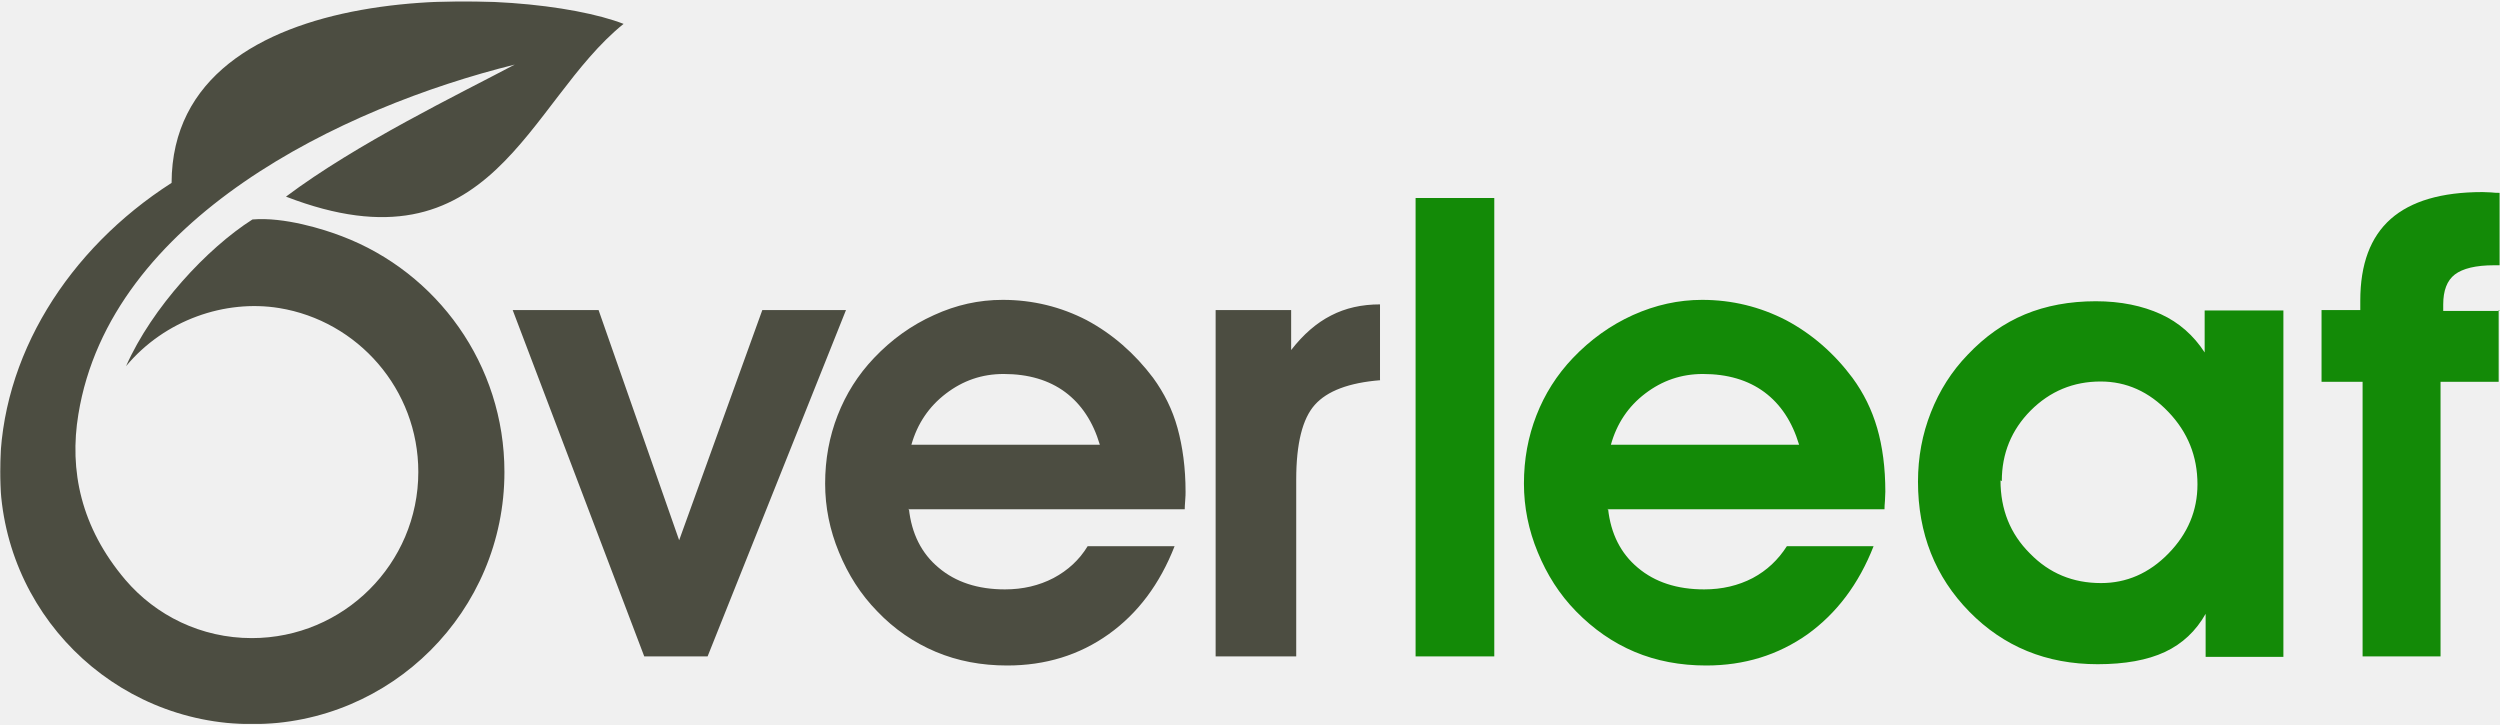
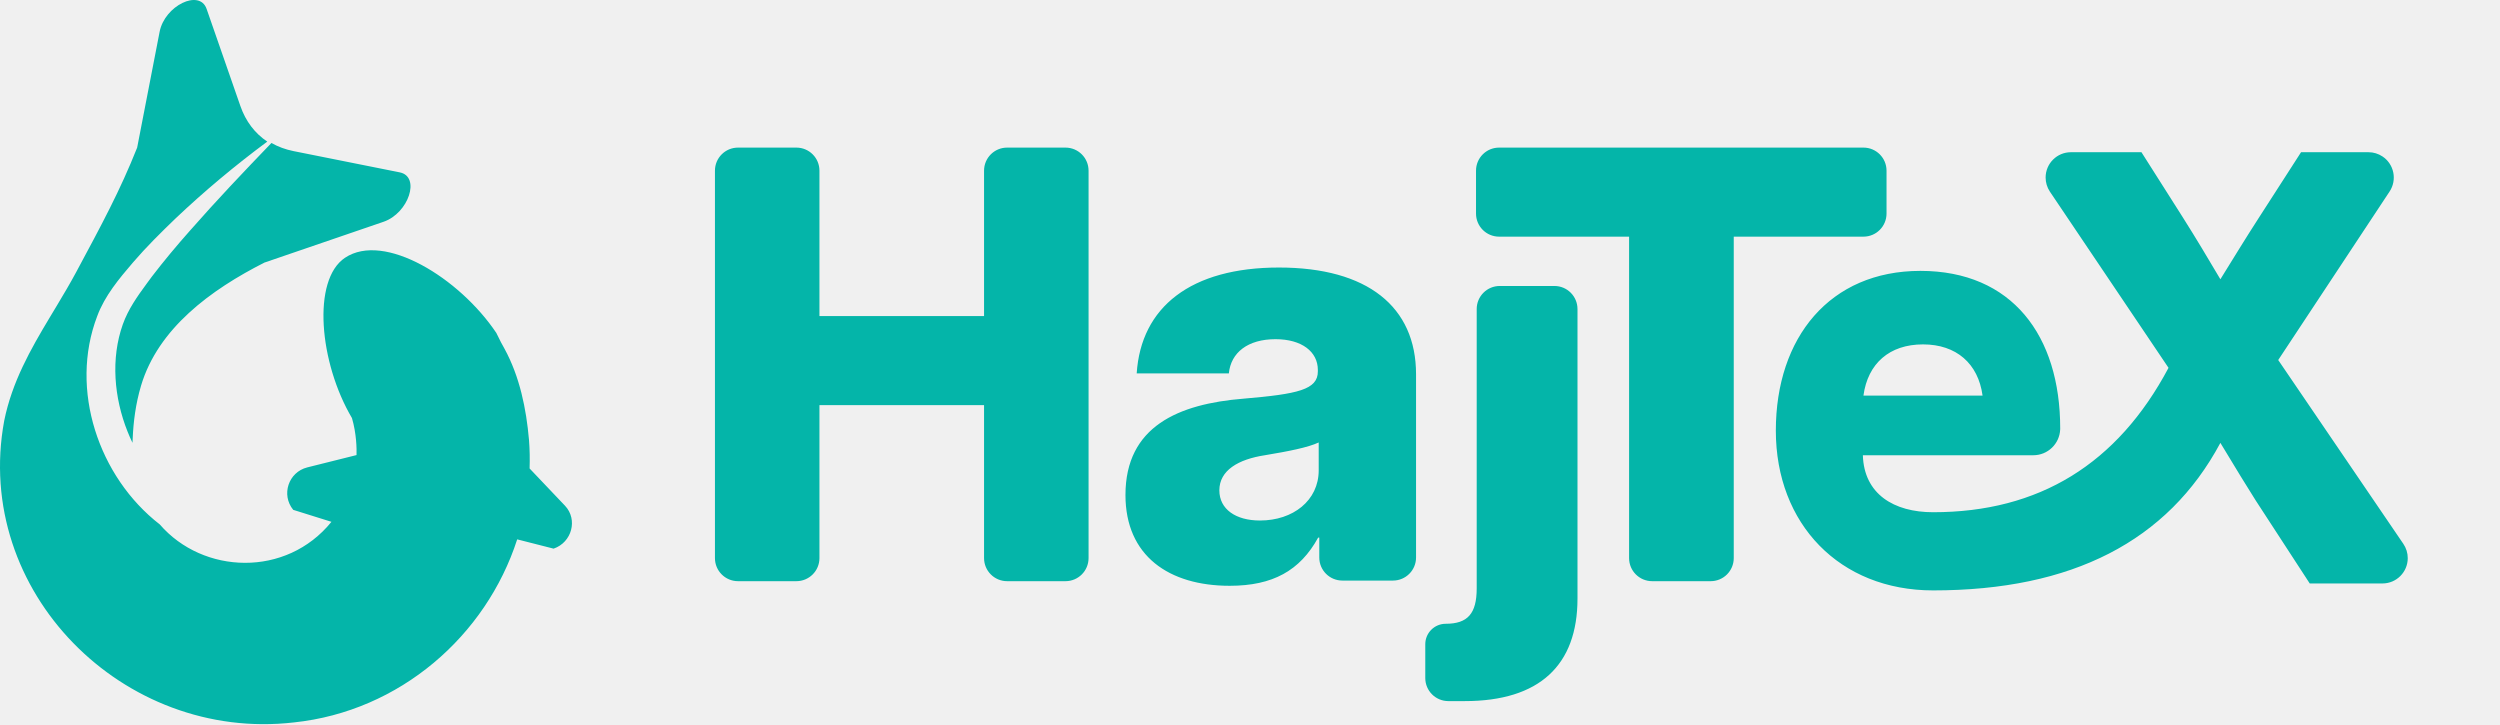
- <svg xmlns="http://www.w3.org/2000/svg" xmlns:xlink="http://www.w3.org/1999/xlink" width="542" height="157" viewBox="0 0 542 157">
-   <defs>
-     <path id="a" d="M299.24 156.94H.06V.28h299.18z" />
-   </defs>
-   <g fill="none" fill-rule="evenodd">
-     <mask id="b" fill="#fff">
-       <use xlink:href="#a" />
-     </mask>
-     <path d="M197.05 110.3c.58 5.4 2.74 9.7 6.45 12.78 3.7 3.13 8.5 4.7 14.37 4.7 3.9 0 7.4-.83 10.53-2.46 3.12-1.66 5.6-3.94 7.4-6.9h18.85c-3.2 8.18-7.94 14.54-14.3 19.08-6.34 4.52-13.67 6.78-22 6.78-5.6 0-10.75-.98-15.46-2.96-4.7-1.98-9-4.9-12.7-8.78-3.6-3.68-6.3-7.94-8.3-12.8-2-4.83-3-9.8-3-14.9 0-5.24.9-10.15 2.7-14.77 1.8-4.63 4.4-8.78 7.9-12.46 3.8-4 8.1-7.1 13-9.3 4.8-2.2 9.7-3.3 14.9-3.3 6.5 0 12.6 1.5 18.2 4.4 5.6 3 10.4 7.2 14.4 12.5 2.4 3.3 4.2 6.9 5.3 10.9s1.74 8.6 1.74 13.8c0 .4 0 1-.08 1.9-.07.9-.1 1.5-.1 1.9h-60zm41.4-13.87c-1.48-5-4-8.8-7.53-11.43-3.52-2.6-7.97-3.92-13.33-3.92-4.7 0-8.8 1.42-12.5 4.24-3.7 2.82-6.2 6.52-7.5 11.1h40.8zm60.8-14c-6.8.54-11.52 2.33-14.2 5.34-2.68 3-4.03 8.4-4.03 16.23v38.3h-17.47V67.22h16.37v8.67c2.64-3.4 5.52-5.9 8.67-7.5 3.1-1.6 6.6-2.4 10.6-2.4v16.3zM135.2 5.18c-21.16-8.25-97.87-11.3-98 34.47C14.82 53.98 0 77.35 0 102.33 0 132.53 24.48 157 54.68 157s54.68-24.48 54.68-54.67c0-23.34-14.63-43.28-35.2-51.1C70.2 49.7 61.6 47 54.73 47.58c-9.8 6.23-21.75 19.04-27.4 31.8 8.4-10.08 21.53-14.48 33.16-12.6 17.1 2.77 30.2 17.63 30.2 35.54 0 19.9-16.2 36.02-36.1 36.02-11 0-20.8-4.9-27.4-12.62-9.7-11.42-12.2-23.8-10.2-35.9C23.9 47.4 74.2 23.27 111.6 14 99.4 20.46 77.4 31.07 62 42.63c44.9 17.34 52.17-20.52 73.2-37.46zm18.2 137.12h-13.73l-28.52-75.08h18.62l17.47 49.9 18.03-49.9h18.14l-30 75.08z" fill="#4C4D41" mask="url(#b)" />
-     <path d="M348.63 110.3c.58 5.4 2.75 9.7 6.45 12.78 3.7 3.13 8.5 4.7 14.38 4.7 3.9 0 7.4-.83 10.53-2.46 3.1-1.66 5.5-3.94 7.4-6.9h18.8c-3.2 8.18-8 14.54-14.3 19.08-6.4 4.52-13.7 6.78-22 6.78-5.6 0-10.8-.98-15.5-2.96-4.7-1.98-8.9-4.9-12.7-8.78-3.6-3.68-6.3-7.94-8.3-12.8-2-4.83-3-9.8-3-14.9 0-5.24.9-10.15 2.7-14.77 1.8-4.63 4.42-8.78 7.92-12.46 3.82-4 8.15-7.1 13-9.3 4.9-2.2 9.9-3.3 15-3.3 6.5 0 12.57 1.5 18.2 4.4 5.64 3 10.44 7.2 14.4 12.5 2.42 3.3 4.2 6.9 5.36 10.9s1.77 8.6 1.77 13.8c0 .4-.04 1-.08 1.9-.08.9-.1 1.5-.1 1.9h-60.1zm41.42-13.87c-1.5-5-4-8.8-7.55-11.43-3.52-2.6-7.96-3.92-13.32-3.92-4.66 0-8.8 1.42-12.5 4.24-3.7 2.82-6.16 6.52-7.44 11.1h40.8zm88.13 45.87v-9.22c-2.1 3.72-5.04 6.5-8.83 8.27-3.8 1.77-8.67 2.65-14.58 2.65-11.1 0-20.37-3.8-27.8-11.37-7.43-7.57-11.15-16.98-11.15-28.2 0-5.3.93-10.3 2.8-15.03 1.86-4.73 4.5-8.9 7.98-12.5 3.73-3.95 7.88-6.86 12.42-8.75 4.54-1.88 9.67-2.84 15.35-2.84 5.45 0 10.15 1 14.1 2.8 3.93 1.8 7.1 4.6 9.5 8.3v-9.1h17.07v75.1h-16.86zm-44.47-38.16c0 6.32 2.1 11.6 6.4 15.87 4.2 4.3 9.3 6.4 15.4 6.4 5.5 0 10.4-2.1 14.6-6.4 4.2-4.3 6.3-9.3 6.3-15 0-6.1-2.1-11.3-6.3-15.7-4.2-4.4-9.1-6.6-14.7-6.6-5.9 0-10.97 2.1-15.17 6.3-4.16 4.2-6.25 9.3-6.25 15.3zm108-36.92v15.56h-12.6v59.52h-16.9V82.78h-8.9V67.22h8.4v-2.05c0-7.9 2.2-13.8 6.6-17.7 4.4-3.87 11-5.83 19.9-5.83.4 0 1 .03 1.8.07.8.1 1.4.1 1.9.1v15.7h-1.2c-3.94 0-6.8.7-8.5 2-1.7 1.3-2.52 3.5-2.52 6.5v1.4h12.28zM306.9 142.3h17.06V42.92H306.9v99.38z" fill="#138A07" />
+ <svg xmlns="http://www.w3.org/2000/svg" width="542" height="157" viewBox="0 0 542 157" version="1.1">
+   <g id="Artboard-Copy-2" stroke="none" stroke-width="1" fill="none" fill-rule="evenodd">
+     <path d="M34.606,6.887 C35.703,1.232 43.27,-2.449 44.792,1.931 L52.114,22.984 C53.268,26.302 55.269,28.922 57.946,30.7 C51.005,35.851 44.367,41.386 38.065,47.352 C34.886,50.413 31.731,53.523 28.814,56.922 C25.816,60.425 22.705,64.132 21.076,68.539 C14.986,84.449 21.379,103.421 34.637,113.695 C44.02,124.544 62.058,125.239 71.858,113.131 L63.572,110.536 C60.9,107.277 62.535,102.352 66.628,101.329 L77.296,98.66 C77.341,97.358 77.296,94.011 76.304,90.634 C69.211,78.641 67.593,60.696 74.795,55.886 C83.293,50.21 99.604,60.254 107.6,72.175 C108.351,73.731 108.946,74.879 109.385,75.617 C112.669,81.654 114.095,88.586 114.686,95.377 C114.849,97.454 114.883,99.517 114.816,101.562 L122.492,109.641 C125.316,112.614 123.995,117.59 120.021,118.945 L112.129,116.933 C105.367,137.873 86.684,154.206 63.722,156.622 C26.71,160.901 -5.912,128.214 0.909,91.234 C2.611,82.799 6.627,75.753 10.79,68.814 L12.353,66.215 C13.785,63.832 15.203,61.442 16.517,58.995 C22.134,48.536 26.036,41.297 29.735,32.007 Z M58.845,31 C60.285,31.816 61.896,32.411 63.658,32.764 L86.664,37.368 C91.218,38.28 88.614,46.212 83.147,48.085 L57.446,56.888 L57.432,56.875 C45.592,62.859 34.275,71.252 30.586,83.589 C29.393,87.597 28.926,91.489 28.775,94.905 C28.752,95.272 28.735,95.637 28.723,96 C28.336,95.197 27.974,94.38 27.648,93.548 C24.726,86.242 23.985,77.734 26.631,70.308 C27.791,67.047 29.782,64.239 31.834,61.45 L32.56,60.465 L32.922,59.972 C35.512,56.594 38.279,53.274 41.155,50.038 C46.856,43.541 52.833,37.241 58.845,31 Z M160,126 L172.657,126 C175.419,126 177.657,123.761 177.657,121 L177.657,87.832 L177.657,87.832 L213.343,87.832 L213.343,121 C213.343,123.761 215.581,126 218.343,126 L231,126 C233.761,126 236,123.761 236,121 L236,37 C236,34.239 233.761,32 231,32 L218.343,32 C215.581,32 213.343,34.239 213.343,37 L213.343,68.528 L213.343,68.528 L177.657,68.528 L177.657,37 C177.657,34.239 175.419,32 172.657,32 L160,32 C157.239,32 155,34.239 155,37 L155,121 C155,123.761 157.239,126 160,126 Z M266.603,127 C275.906,127 281.837,123.729 285.771,116.559 L286.021,116.559 L286.021,120.868 C286.021,123.629 288.259,125.868 291.021,125.868 L302,125.868 C304.761,125.868 307,123.629 307,120.868 L307,81.147 L307,81.147 C307,66.491 296.448,58 277.279,58 C258.173,58 247.372,66.554 246.435,80.958 L266.415,80.958 C266.852,76.429 270.536,73.536 276.53,73.536 C282.212,73.536 285.709,76.241 285.709,80.203 L285.709,80.518 C285.709,84.48 281.4,85.424 269.6,86.43 C255.551,87.562 244,92.406 244,107.313 C244,120.521 253.428,127 266.603,127 Z M273.159,112.848 C267.914,112.848 264.355,110.395 264.355,106.306 C264.355,101.966 268.476,99.576 274.22,98.696 C279.527,97.815 283.586,96.997 285.896,95.928 L285.896,101.966 C285.896,108.508 280.339,112.848 273.159,112.848 Z M337,62 C339.761,62 342,64.239 342,67 L342,129.771 C342,144.214 333.766,152 317.551,152 L314,152 C311.239,152 309,149.761 309,147 L309,139.668 C309,137.219 310.985,135.234 313.434,135.234 C318.184,135.234 320.148,133.036 320.148,127.573 L320.148,67 C320.148,64.239 322.386,62 325.148,62 L337,62 Z M464.265,33 L473.23,47.118 C476.051,51.573 478.746,56.091 481.379,60.546 C484.137,56.091 486.896,51.573 489.779,47.118 L498.869,33 L513.485,33 C514.562,33 515.615,33.317 516.513,33.912 C519.04,35.585 519.733,38.992 518.061,41.522 L493.917,78.053 L521.048,117.91 C521.668,118.822 522,119.899 522,121.002 C522,124.035 519.544,126.494 516.513,126.494 L500.75,126.494 L489.027,108.485 C487.272,105.725 484.723,101.568 481.379,96.016 C469.97,117.339 449.211,128 419.102,128 C398.792,128 385,113.568 385,93.363 C385,73.159 396.722,58.727 416.344,58.727 C436.216,58.727 446.652,72.782 446.652,92.861 L446.648,93.102 C446.522,96.213 443.962,98.697 440.822,98.697 L403.869,98.697 C404.119,107.105 410.579,111.051 419.102,111.051 C442.034,111.051 459.045,100.616 470.136,79.747 L444.404,41.528 C443.807,40.628 443.489,39.572 443.489,38.492 C443.489,35.459 445.945,33 448.976,33 L464.265,33 Z M404,32 C406.761,32 409,34.239 409,37 L409,46.305 C409,49.066 406.761,51.305 404,51.305 L375.877,51.305 L375.877,121 C375.877,123.761 373.638,126 370.877,126 L358.186,126 C355.425,126 353.186,123.761 353.186,121 L353.186,51.305 L325,51.305 C322.239,51.305 320,49.066 320,46.305 L320,37 C320,34.239 322.239,32 325,32 L404,32 Z M416.908,74.664 C409.636,74.664 404.934,78.806 403.994,85.771 L429.821,85.771 C428.881,78.806 424.117,74.664 416.908,74.664 Z" id="Combined-Shape" fill="#04B5A9" />
  </g>
</svg>
